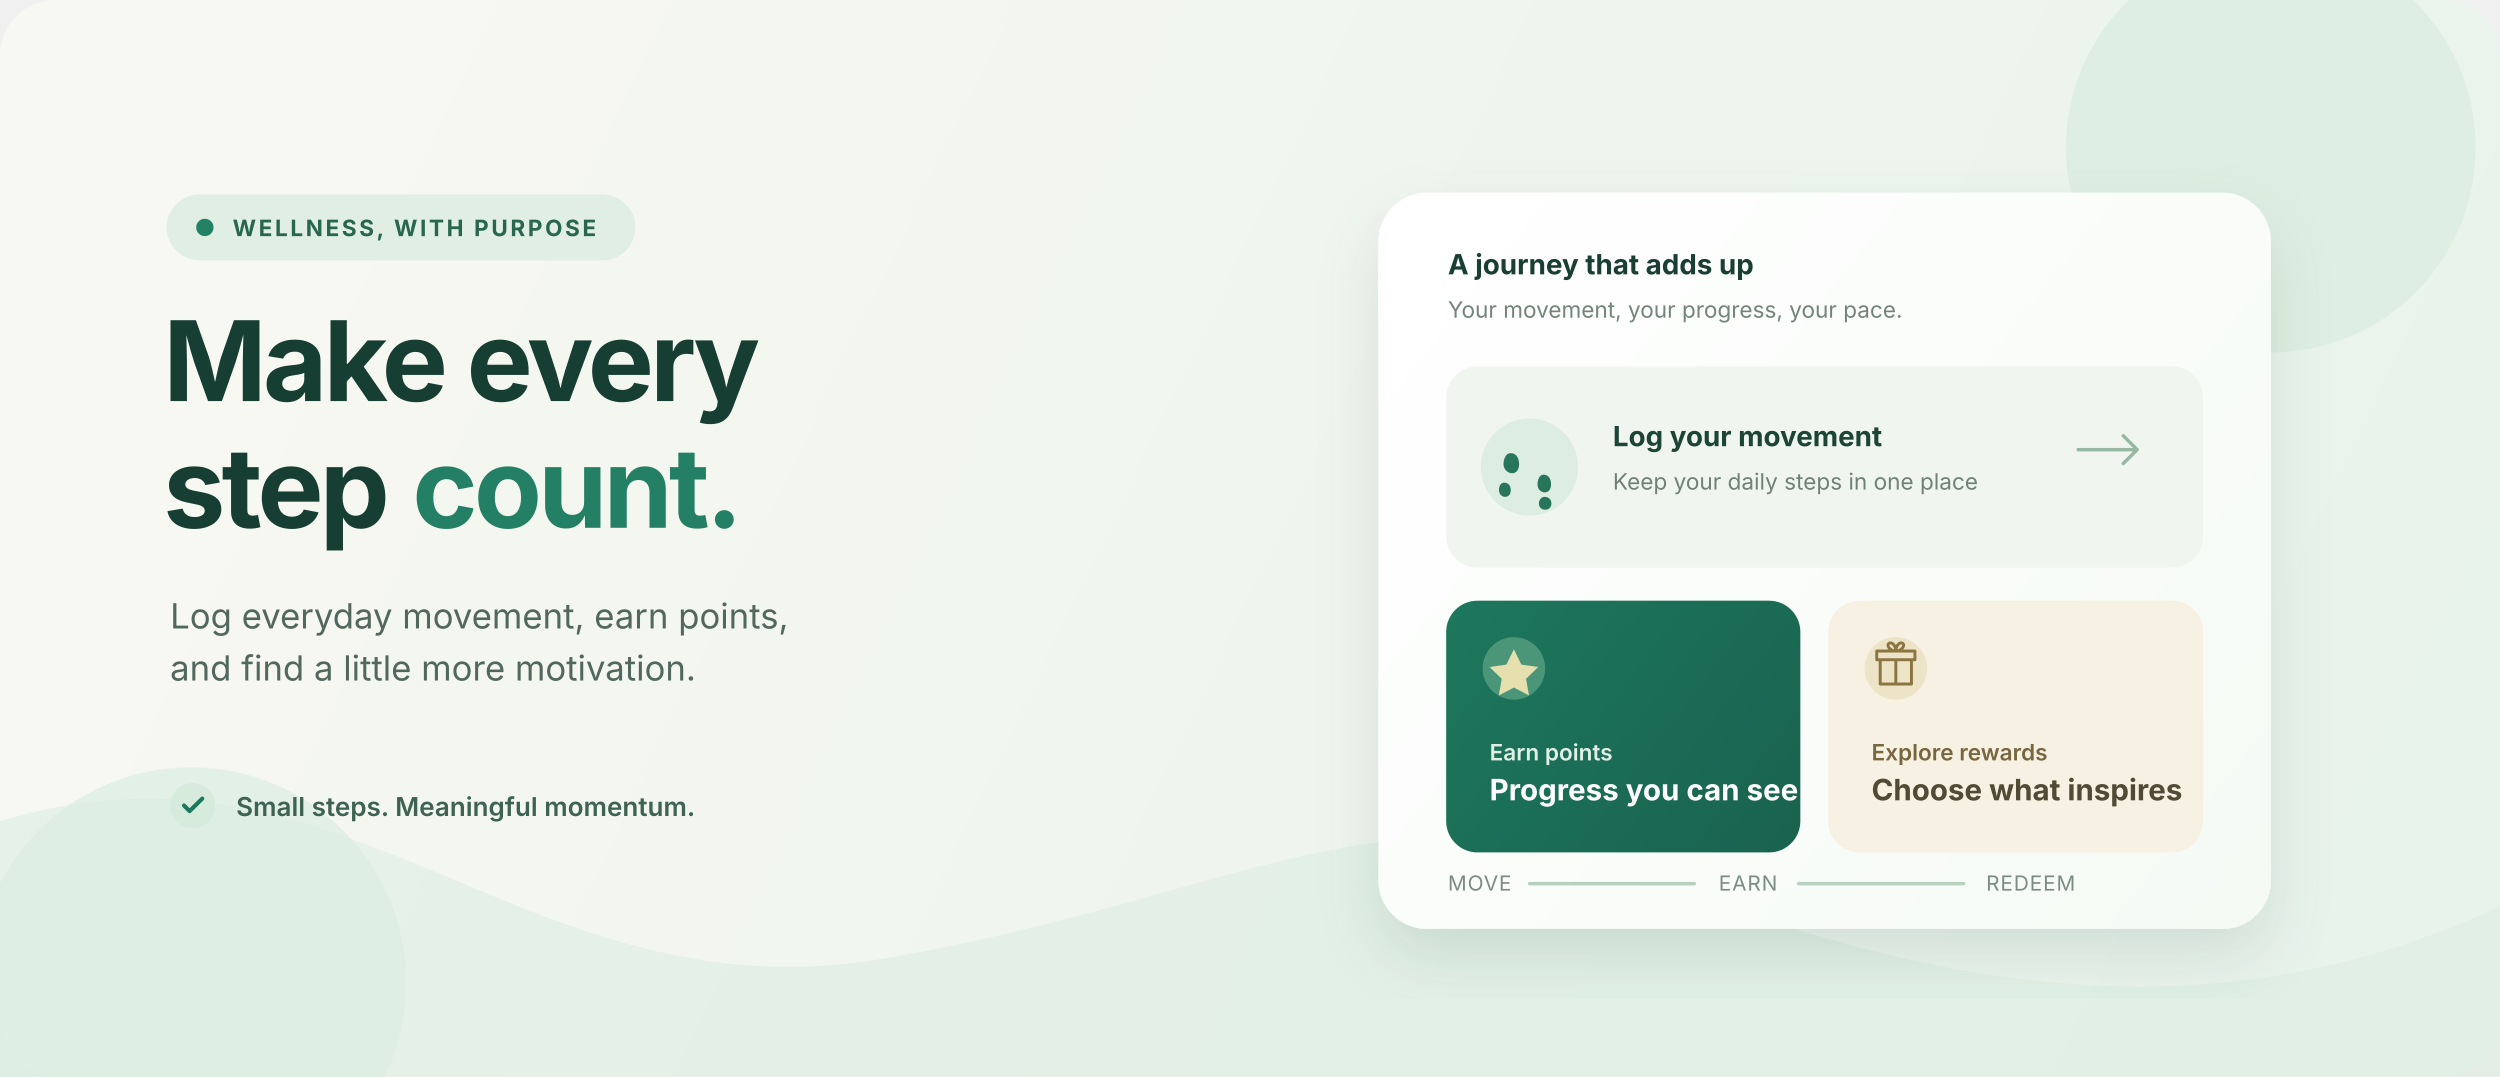
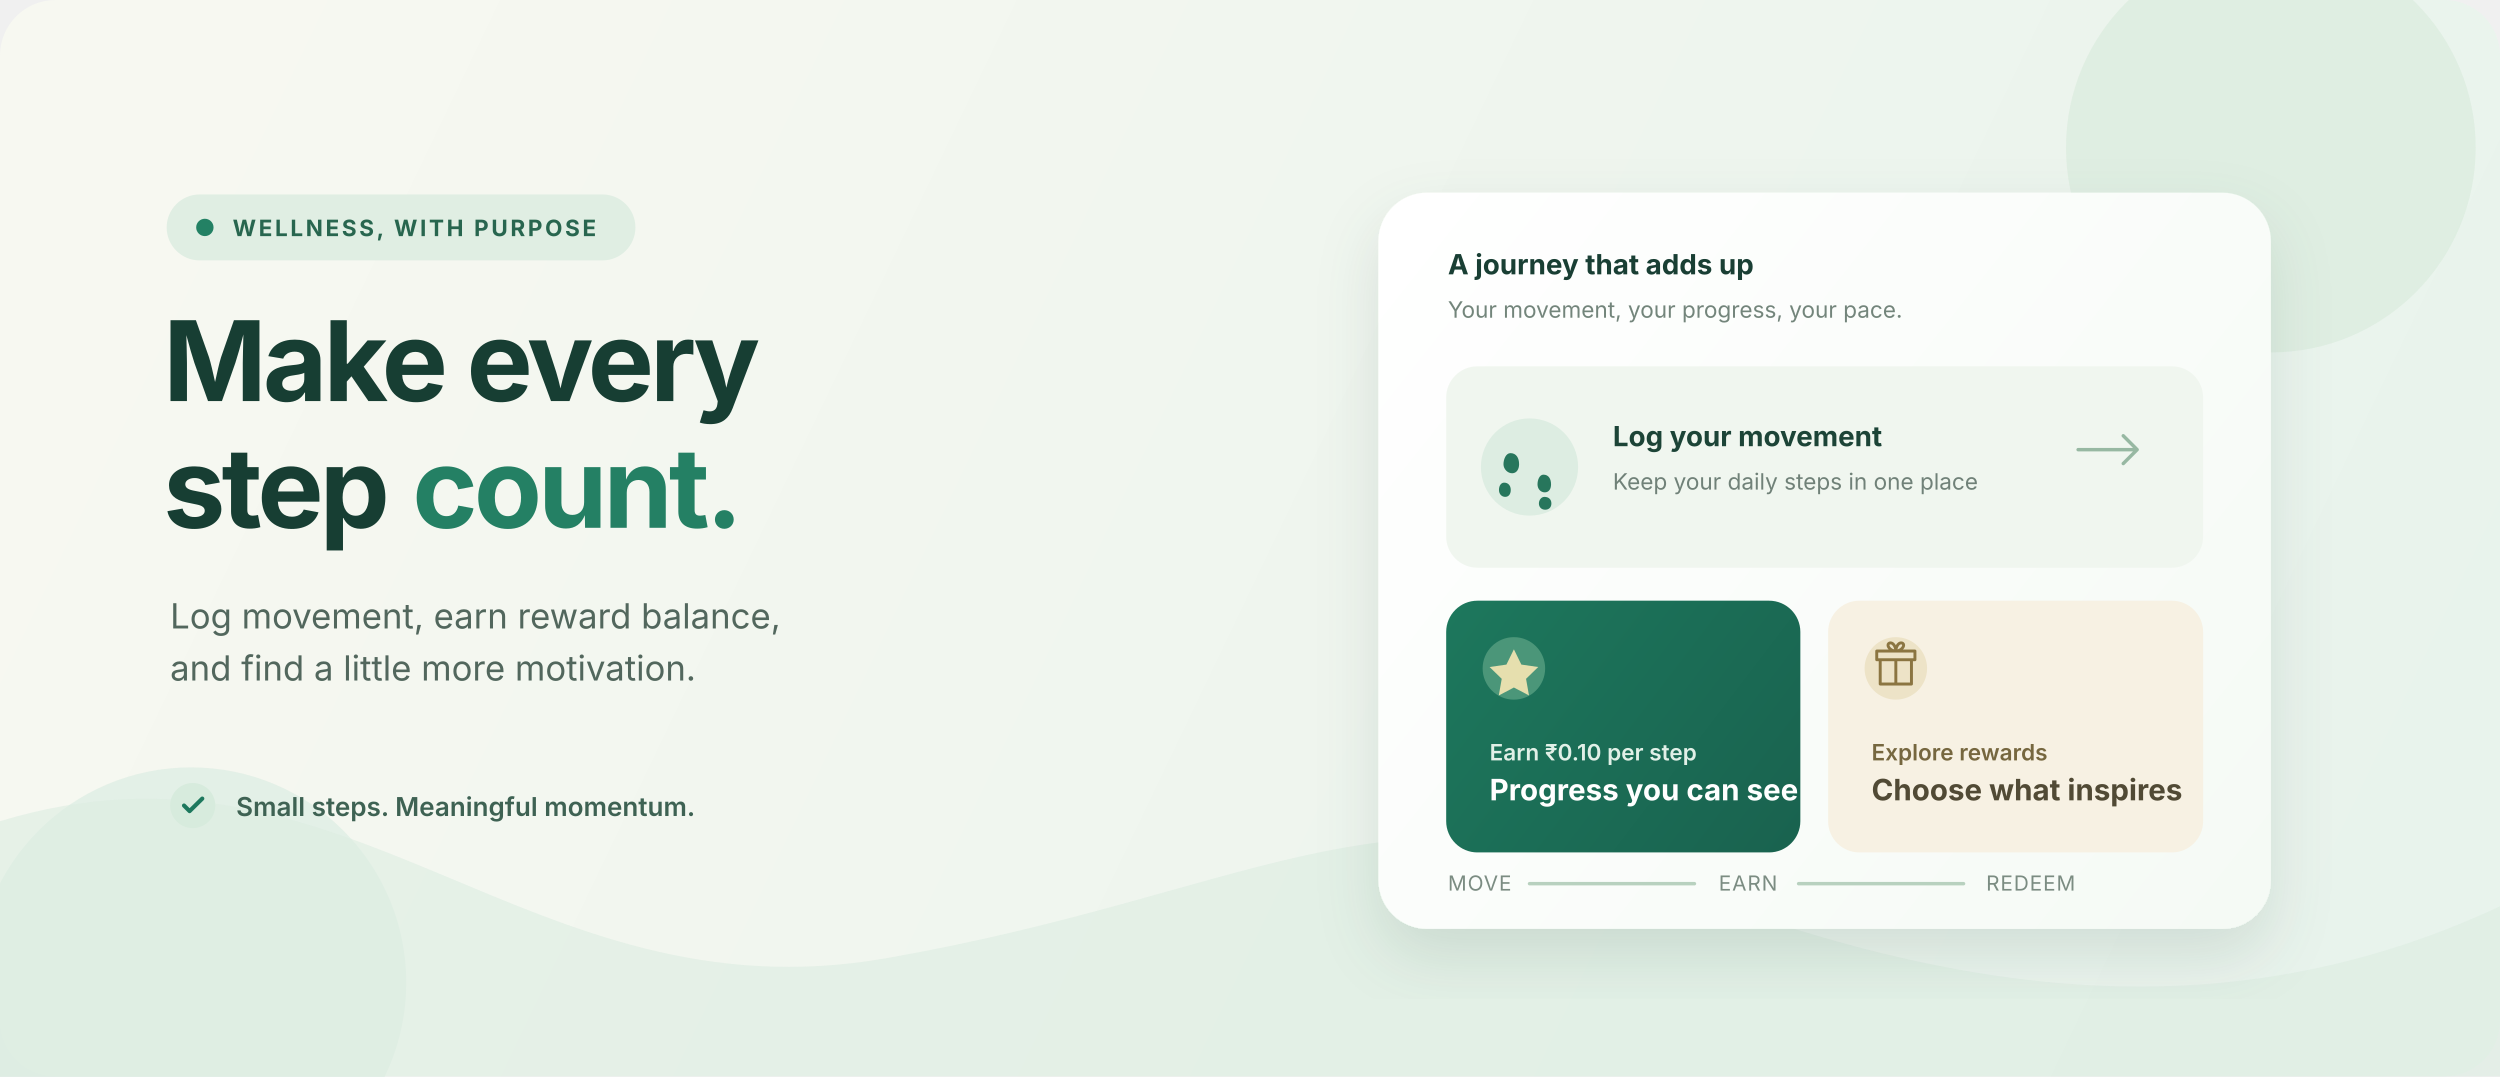
<svg xmlns="http://www.w3.org/2000/svg" width="1440" height="620" viewBox="0 0 1440 620" fill="none" role="img" aria-labelledby="title description">
  <defs>
    <linearGradient id="background" x1="120" y1="40" x2="1330" y2="620" gradientUnits="userSpaceOnUse">
      <stop stop-color="#F7F8F1" />
      <stop offset="1" stop-color="#E8F3EC" />
    </linearGradient>
    <linearGradient id="panel" x1="808" y1="116" x2="1311" y2="515" gradientUnits="userSpaceOnUse">
      <stop stop-color="#FFFFFF" />
      <stop offset="1" stop-color="#F5FAF5" />
    </linearGradient>
    <linearGradient id="green" x1="892" y1="258" x2="1163" y2="465" gradientUnits="userSpaceOnUse">
      <stop stop-color="#1D785D" />
      <stop offset="1" stop-color="#185B4A" />
    </linearGradient>
    <filter id="shadow" x="758" y="91" width="586" height="484" color-interpolation-filters="sRGB" filterUnits="userSpaceOnUse">
      <feFlood flood-opacity="0" result="BackgroundImageFix" />
      <feColorMatrix in="SourceAlpha" values="0 0 0 0 0 0 0 0 0 0 0 0 0 0 0 0 0 0 127 0" result="hardAlpha" />
      <feOffset dy="16" />
      <feGaussianBlur stdDeviation="18" />
      <feComposite in2="hardAlpha" operator="out" />
      <feColorMatrix values="0 0 0 0 0.1 0 0 0 0 0.25 0 0 0 0 0.2 0 0 0 0.12 0" />
      <feBlend in2="BackgroundImageFix" result="effect1_dropShadow" />
      <feBlend in="SourceGraphic" in2="effect1_dropShadow" result="shape" />
    </filter>
  </defs>
  <rect width="1440" height="620" rx="32" fill="url(#background)" />
  <circle cx="1308" cy="85" r="118" fill="#D6E9D9" opacity=".55" />
  <circle cx="110" cy="566" r="124" fill="#DDEDE3" opacity=".72" />
  <path d="M0 473C201 412 303 588 510 552s287-106 441-46 318 96 489 16v98H0v-147Z" fill="#DCECE1" opacity=".6" />
  <g font-family="Inter, ui-sans-serif, system-ui, -apple-system, Segoe UI, sans-serif">
    <rect x="96" y="112" width="270" height="38" rx="19" fill="#E0EEE3" />
    <circle cx="118" cy="131" r="5" fill="#238164" />
    <text x="134" y="136" fill="#28664F" font-size="13" font-weight="700" letter-spacing="1.5">WELLNESS, WITH PURPOSE</text>
    <text x="94" y="231" fill="#173E33" font-size="64" font-weight="700" letter-spacing="-2.2">Make every</text>
    <text x="94" y="304" fill="#173E33" font-size="64" font-weight="700" letter-spacing="-2.2">step <tspan fill="#248064">count.</tspan>
    </text>
-     <text x="98" y="362" fill="#52675D" font-size="20">Log everyday movement, earn points,</text>
+     <text x="98" y="362" fill="#52675D" font-size="20">Log movement, earn reward balance,</text>
    <text x="98" y="392" fill="#52675D" font-size="20">and find a little more motivation.</text>
    <g transform="translate(98 451)">
      <circle cx="13" cy="13" r="13" fill="#D7EBDD" />
      <path d="m8 13 3.2 3.2L18.5 9" stroke="#1D785D" stroke-width="2.4" stroke-linecap="round" stroke-linejoin="round" />
      <text x="38" y="19" fill="#3E6253" font-size="15" font-weight="600">Small steps. Meaningful momentum.</text>
    </g>
    <g filter="url(#shadow)">
      <rect x="794" y="111" width="514" height="424" rx="28" fill="url(#panel)" />
    </g>
    <text x="834" y="158" fill="#193F34" font-size="16" font-weight="700">A journey that adds up</text>
    <text x="834" y="183" fill="#73857B" font-size="13">Your movement, your progress, your pace.</text>
    <rect x="833" y="211" width="436" height="116" rx="18" fill="#F0F6EF" />
    <circle cx="881" cy="269" r="28" fill="#DDEDE2" />
    <path d="M870 261c3.4 0 5 2.8 5 6.4 0 2.8-1.4 5.2-4 5.2s-5-2.4-5-5.2 1.4-6.4 4-6.4Zm19 12.4c3 0 4.4 2.4 4.4 5.6 0 2.6-1.2 4.6-3.6 4.6s-4.2-2-4.2-4.6 1.2-5.6 3.4-5.6ZM866.4 278c2.4 0 3.8 1.8 3.8 4.2s-1.2 4-3.2 4-3.6-1.6-3.6-4 1.2-4.2 3-4.2Zm23.2 8.2c2.6 0 4 1.6 4 3.8s-1.4 3.6-3.6 3.6-3.6-1.6-3.6-3.6 1.4-3.8 3.2-3.8Z" fill="#27765C" />
    <text x="929" y="257" fill="#1C4437" font-size="16" font-weight="700">Log your movement</text>
    <text x="929" y="282" fill="#708178" font-size="13">Keep your daily steps in one place</text>
    <path d="M1197 259h34m-8-8 8 8-8 8" stroke="#97B8A2" stroke-width="2" stroke-linecap="round" stroke-linejoin="round" />
    <rect x="833" y="346" width="204" height="145" rx="18" fill="url(#green)" />
    <circle cx="872" cy="385" r="18" fill="#4B9679" />
    <path d="m872 374 4.3 8.8 9.7 1.4-7 6.8 1.7 9.6-8.7-4.6-8.7 4.6 1.7-9.6-7-6.8 9.7-1.4L872 374Z" fill="#E6DFAE" />
-     <text x="858" y="438" fill="#E1F0E7" font-size="13" font-weight="600">Earn points</text>
+     <text x="858" y="438" fill="#E1F0E7" font-size="13" font-weight="600">Earn ₹0.10 per step</text>
    <text x="858" y="461" fill="#FFFFFF" font-size="17" font-weight="700">Progress you can see</text>
    <rect x="1053" y="346" width="216" height="145" rx="18" fill="#F7F1E3" />
    <circle cx="1092" cy="385" r="18" fill="#EDE3C7" />
    <path d="M1083 380h18v14h-18v-14Zm-2 0h22v-5h-22v5Zm11 0v14m0-19c-2.6 0-4.5-2-4.5-3.4 0-.8.6-1.3 1.5-1.3 1.6 0 3 2.4 3 4.7Zm0 0c0-2.3 1.4-4.7 3-4.7.9 0 1.5.5 1.5 1.3 0 1.4-1.9 3.4-4.5 3.4Z" stroke="#8B7541" stroke-width="1.7" stroke-linejoin="round" />
    <text x="1078" y="438" fill="#76673F" font-size="13" font-weight="600">Explore rewards</text>
    <text x="1078" y="461" fill="#514A35" font-size="17" font-weight="700">Choose what inspires</text>
    <text x="834" y="513" fill="#7B8C82" font-size="12" letter-spacing=".5">MOVE</text>
    <path d="M881 509h95" stroke="#B8D1BF" stroke-width="2" stroke-linecap="round" />
    <text x="990" y="513" fill="#7B8C82" font-size="12" letter-spacing=".5">EARN</text>
    <path d="M1036 509h95" stroke="#B8D1BF" stroke-width="2" stroke-linecap="round" />
    <text x="1144" y="513" fill="#7B8C82" font-size="12" letter-spacing=".5">REDEEM</text>
  </g>
</svg>
